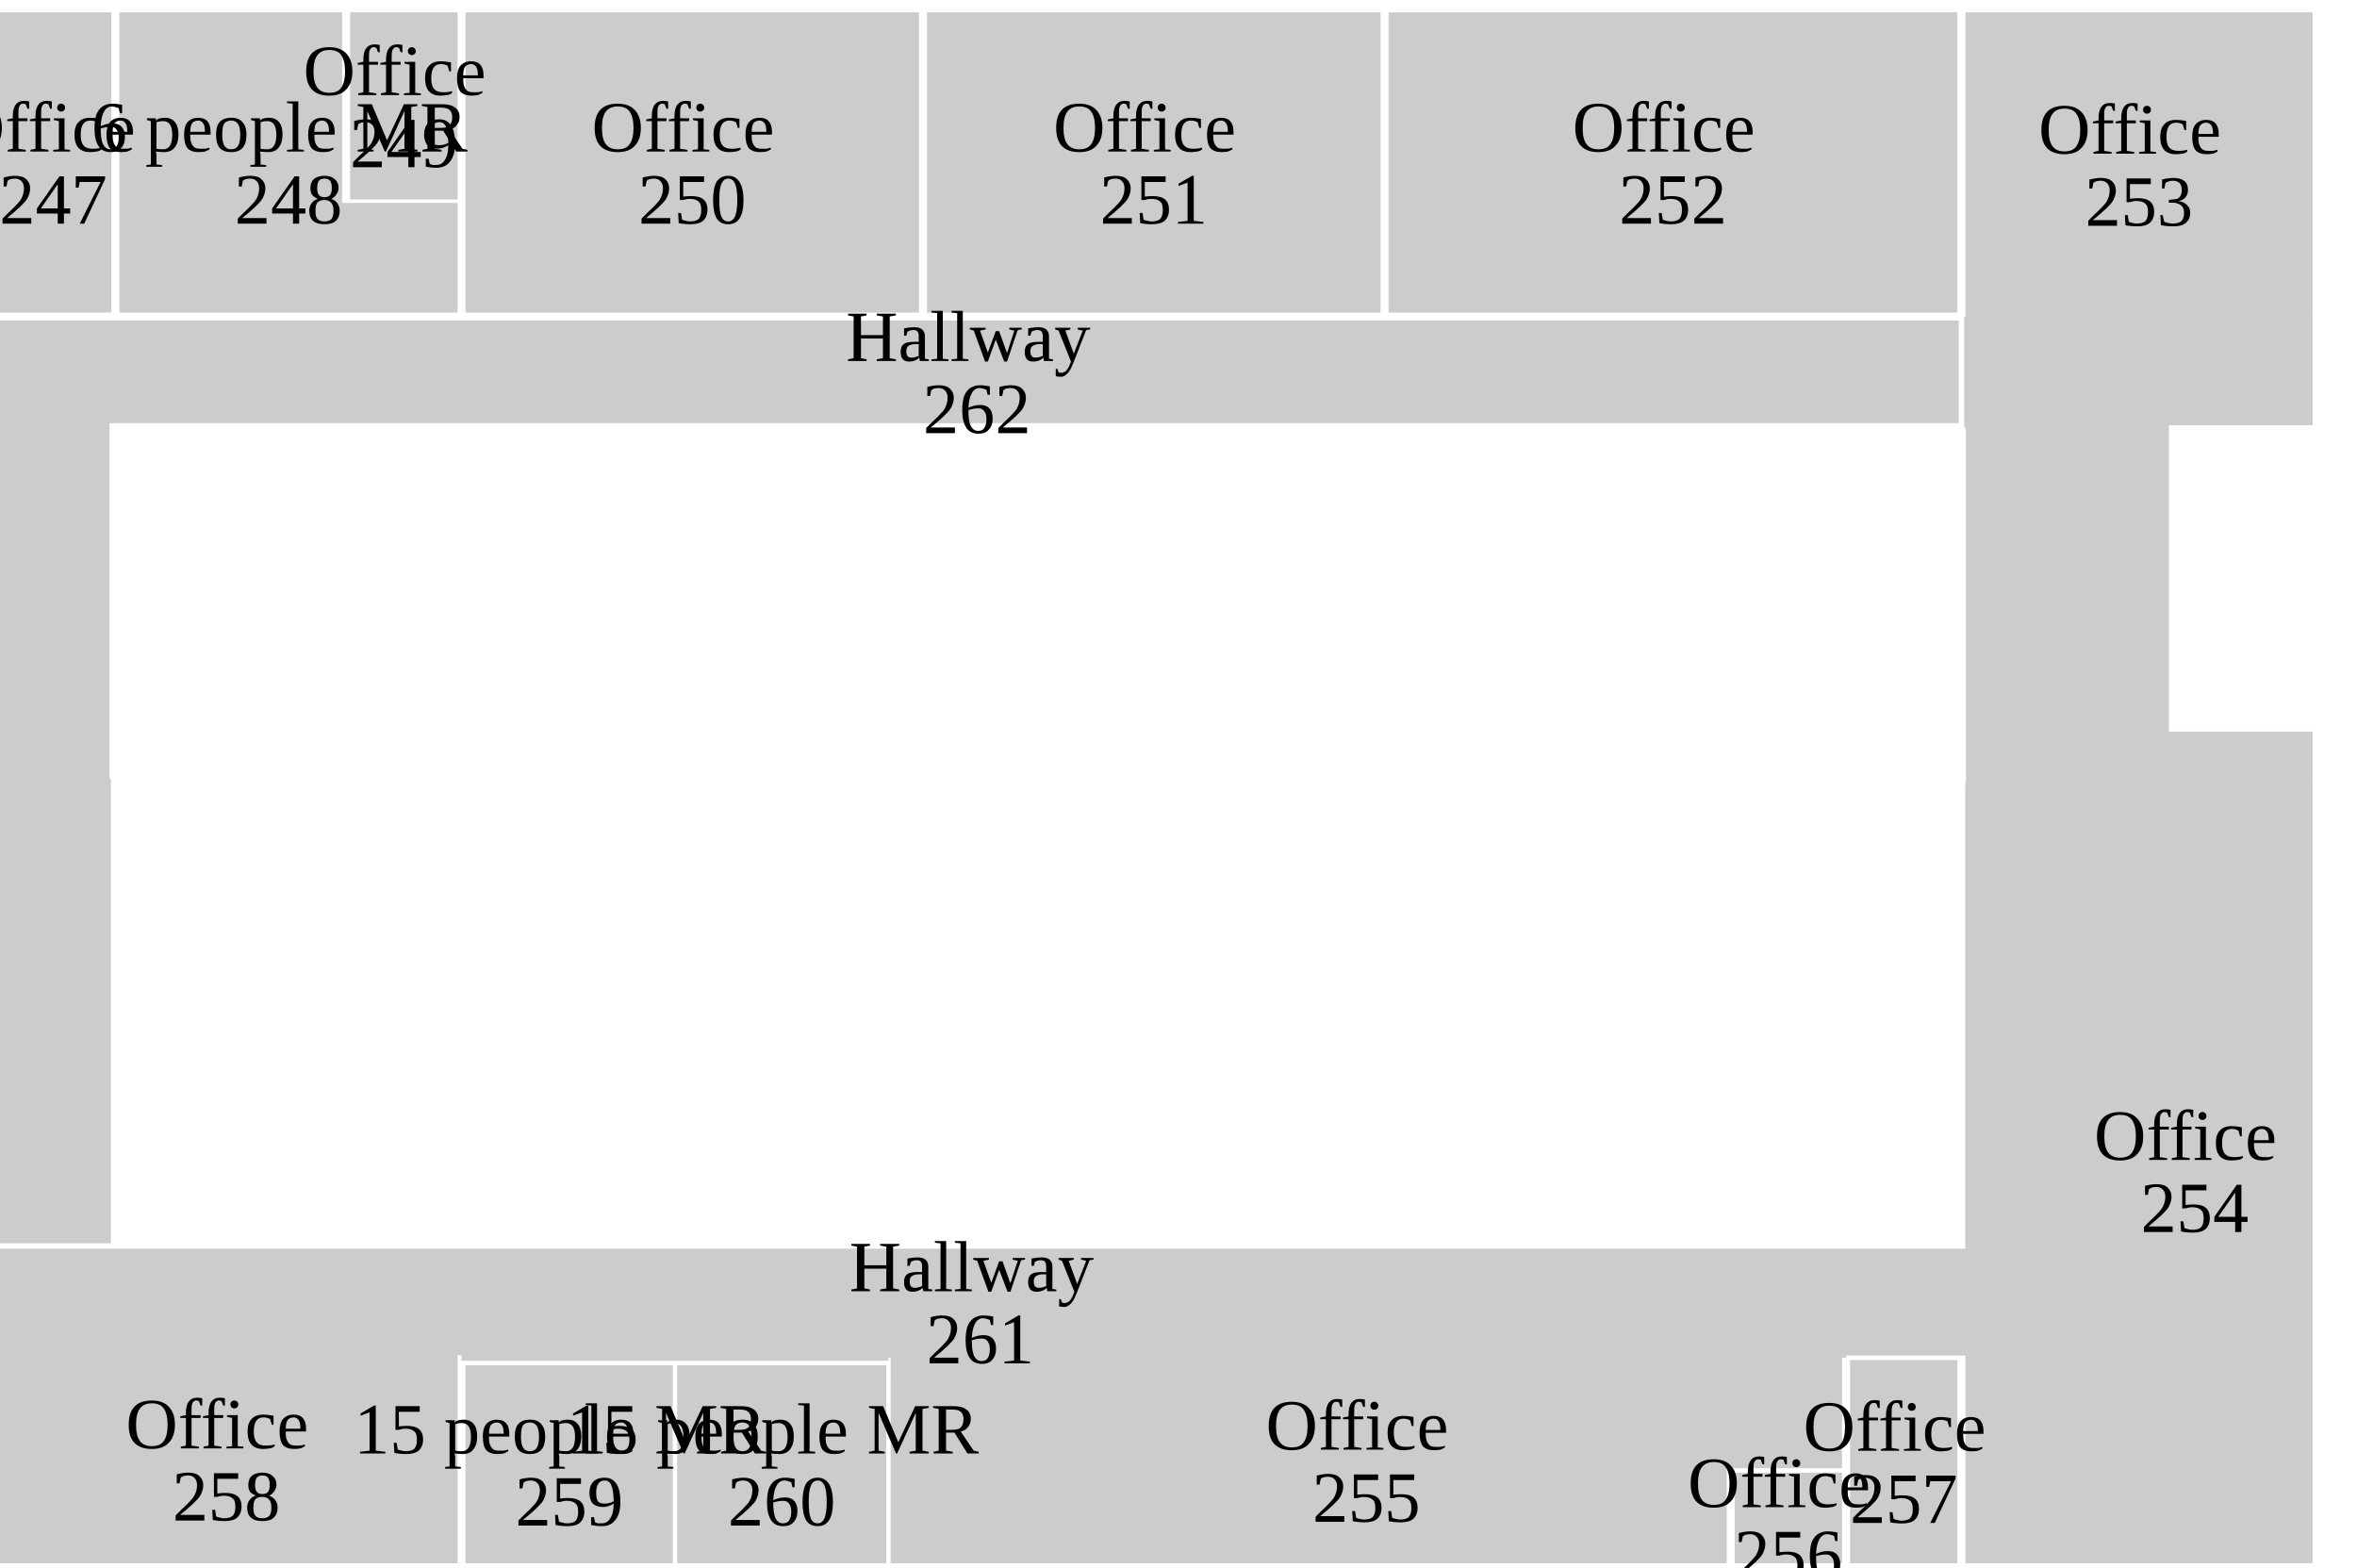
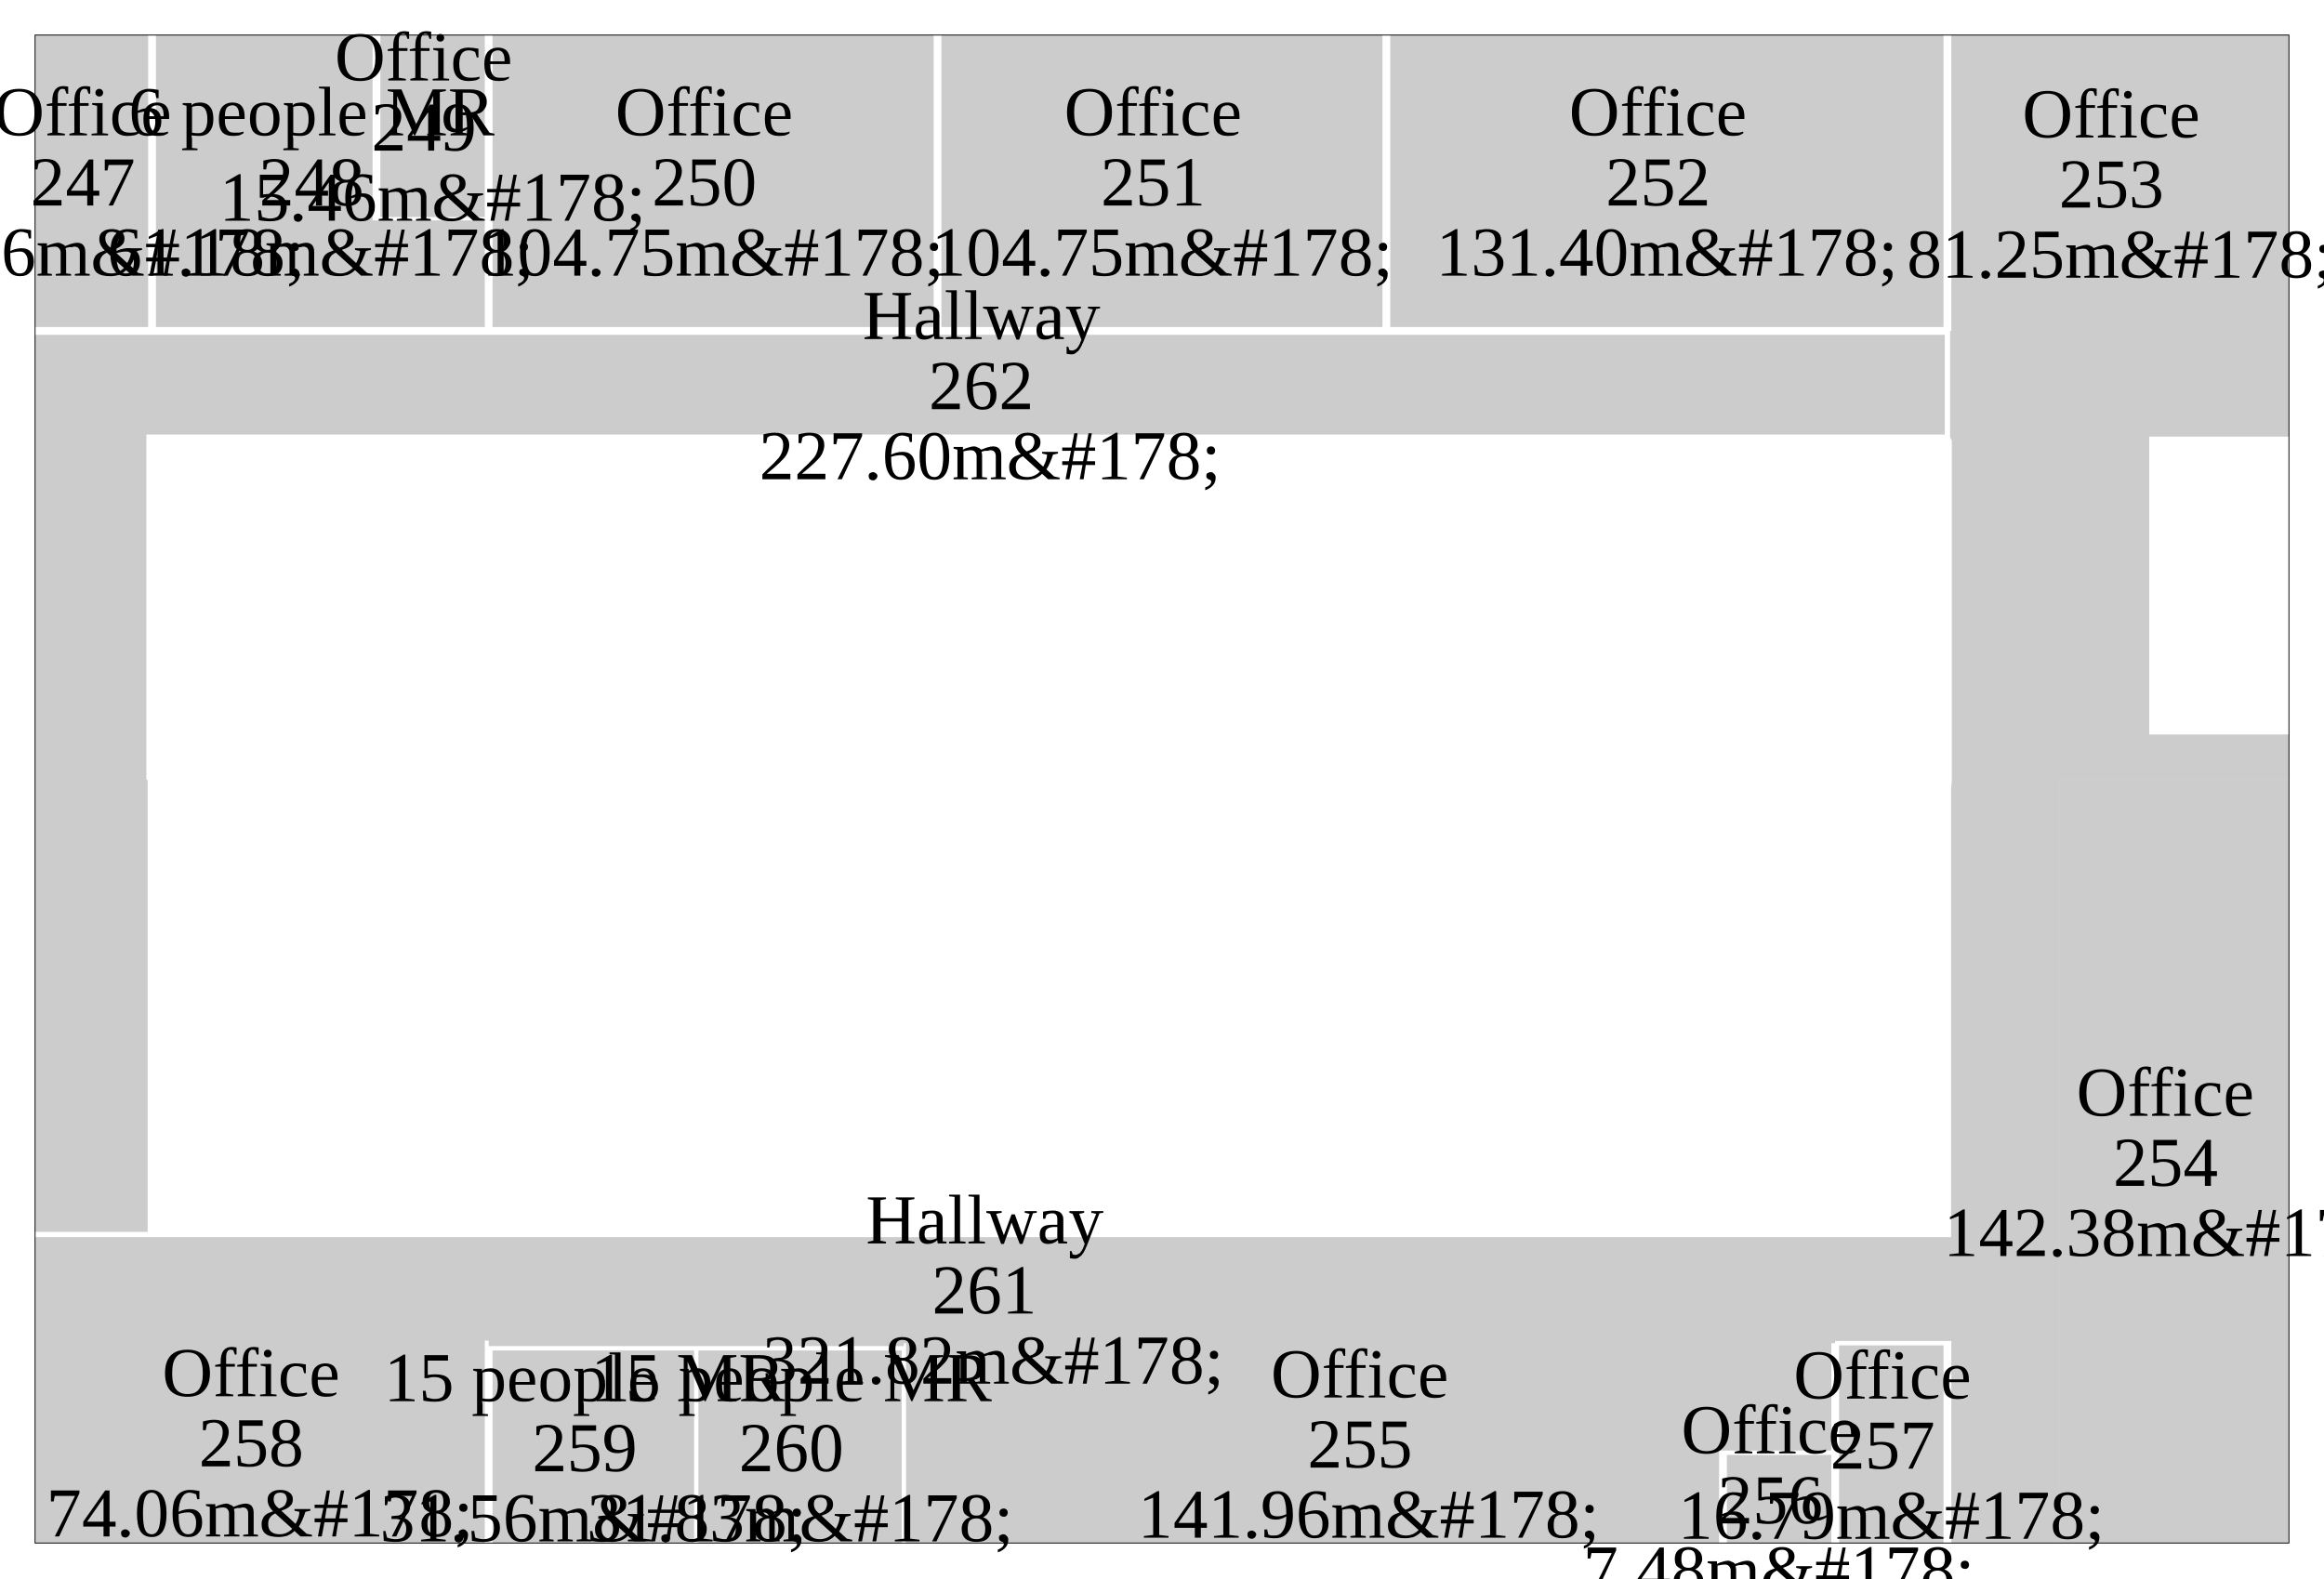
- <svg xmlns="http://www.w3.org/2000/svg">
+ <svg xmlns="http://www.w3.org/2000/svg" viewBox="-1.136 -0.659 66.275 45.014" width="662.745mm" height="450.14mm">
  <defs>
    <marker id="arrowend" markerWidth="10" markerHeight="7" refX="10" refY="3.5" orient="auto">
      <polygon points="0 0, 10 3.5, 0 7" />
    </marker>
    <marker id="arrowstart" markerWidth="10" markerHeight="7" refX="0" refY="3.5" orient="auto">
      <polygon points="10 0, 0 3.5, 10 7" />
    </marker>
  </defs>
  <style type="text/css">
    
        .cut path {
            stroke: #222222;
            fill: #444444;
            fill-rule: evenodd;
        }
        .projection path {
            stroke: #222222;
            fill: none;
            stroke-opacity: 0.6;
        }
        .IfcDoor path,
        .Symbol path {
            fill: none;
        }
        .Symbol path {
            stroke-width: 0.5px;
        }
        .IfcSpace path {
            fill-opacity: .2;
        }
        .Dimension path {
            marker-end: url(#arrowend);
            marker-start: url(#arrowstart);
        }
        text {
            font-size: 2;
        }
        path {
            stroke-width: 0.3;
        }
    
    </style>
  <g id="storey-3rlkYoaTb34PtNhuH$RsCY" class="IfcBuildingStorey" data-name="floor 2 floor" data-guid="3rlkYoaTb34PtNhuH$RsCY" data-plane="[[1.000000,0.000000,0.000000,0.000000],[0.000000,1.000000,0.000000,0.000000],[0.000000,0.000000,1.000000,8.700000],[0.000000,0.000000,0.000000,1.000000]]" data-matrix3="[[1.000000,0.000000,0.000000],[0.000000,1.000000,0.000000],[0.000000,0.000000,1.000000]]">
+     <g id="3rlkYoaTb34PtNhuH$RsAN" class="IfcSpace" data-name="248" data-guid="3rlkYoaTb34PtNhuH$RsAN">
+       <path d="M3.311,0.341 L3.311,8.669 L12.689,8.669 L12.689,5.628 L9.489,5.628 L9.489,0.341 L3.311,0.341" />
+       <text text-anchor="middle" x="8" y="4.505">
+         <tspan x="8" dy="-0.65em">6 people MR</tspan>
+         <tspan x="8" dy="1em">248</tspan>
+         <tspan x="8" dy="1em">61.18m&amp;#178;</tspan>
+       </text>
+     </g>
    <g id="3rlkYoaTb34PtNhuH$RsMZ" class="IfcSpace" data-name="253" data-guid="3rlkYoaTb34PtNhuH$RsMZ">
      <path d="M54.511,0.341 L54.511,8.78 L64.139,8.78 L64.139,0.341 L54.511,0.341" />
      <text text-anchor="middle" x="59.325" y="4.561">
-         <tspan x="59.325" dy="-0.15em">Office</tspan>
+         <tspan x="59.325" dy="-0.65em">Office</tspan>
        <tspan x="59.325" dy="1em">253</tspan>
-       </text>
-     </g>
-     <g id="3rlkYoaTb34PtNhuH$RsAN" class="IfcSpace" data-name="248" data-guid="3rlkYoaTb34PtNhuH$RsAN">
-       <path d="M3.311,0.341 L3.311,8.669 L12.689,8.669 L12.689,5.628 L9.489,5.628 L9.489,0.341 L3.311,0.341" />
-       <text text-anchor="middle" x="8" y="4.505">
-         <tspan x="8" dy="-0.15em">6 people MR</tspan>
-         <tspan x="8" dy="1em">248</tspan>
+         <tspan x="59.325" dy="1em">81.25m&amp;#178;</tspan>
      </text>
    </g>
    <g id="3rlkYoaTb34PtNhuH$RsAK" class="IfcSpace" data-name="249" data-guid="3rlkYoaTb34PtNhuH$RsAK">
      <path d="M9.711,0.341 L9.711,5.531 L12.689,5.531 L12.689,0.341 L9.711,0.341" />
      <text text-anchor="middle" x="11.2" y="2.936">
-         <tspan x="11.2" dy="-0.15em">Office</tspan>
+         <tspan x="11.2" dy="-0.65em">Office</tspan>
        <tspan x="11.2" dy="1em">249</tspan>
+         <tspan x="11.2" dy="1em">15.46m&amp;#178;</tspan>
      </text>
    </g>
    <g id="3rlkYoaTb34PtNhuH$RsAH" class="IfcSpace" data-name="250" data-guid="3rlkYoaTb34PtNhuH$RsAH">
      <path d="M12.911,0.341 L12.911,8.669 L25.489,8.669 L25.489,0.341 L12.911,0.341" />
      <text text-anchor="middle" x="19.2" y="4.505">
-         <tspan x="19.2" dy="-0.15em">Office</tspan>
+         <tspan x="19.2" dy="-0.65em">Office</tspan>
        <tspan x="19.2" dy="1em">250</tspan>
+         <tspan x="19.2" dy="1em">104.75m&amp;#178;</tspan>
      </text>
    </g>
    <g id="3rlkYoaTb34PtNhuH$RsAU" class="IfcSpace" data-name="251" data-guid="3rlkYoaTb34PtNhuH$RsAU">
      <path d="M25.711,0.341 L25.711,8.669 L38.289,8.669 L38.289,0.341 L25.711,0.341" />
      <text text-anchor="middle" x="32" y="4.505">
-         <tspan x="32" dy="-0.15em">Office</tspan>
+         <tspan x="32" dy="-0.65em">Office</tspan>
        <tspan x="32" dy="1em">251</tspan>
+         <tspan x="32" dy="1em">104.75m&amp;#178;</tspan>
      </text>
    </g>
    <g id="3rlkYoaTb34PtNhuH$RsAR" class="IfcSpace" data-name="252" data-guid="3rlkYoaTb34PtNhuH$RsAR">
      <path d="M38.511,0.341 L38.511,8.669 L54.289,8.669 L54.289,0.341 L38.511,0.341" />
      <text text-anchor="middle" x="46.4" y="4.505">
-         <tspan x="46.4" dy="-0.15em">Office</tspan>
+         <tspan x="46.4" dy="-0.65em">Office</tspan>
        <tspan x="46.4" dy="1em">252</tspan>
+         <tspan x="46.4" dy="1em">131.40m&amp;#178;</tspan>
+       </text>
+     </g>
+     <g id="3rlkYoaTb34PtNhuH$RsSF" class="IfcSpace" data-name="259" data-guid="3rlkYoaTb34PtNhuH$RsSF">
+       <path d="M18.658,43.355 L18.658,37.863 L12.911,37.863 L12.911,43.355 L18.658,43.355" />
+       <text text-anchor="middle" x="15.784" y="40.609">
+         <tspan x="15.784" dy="-0.65em">15 people MR</tspan>
+         <tspan x="15.784" dy="1em">259</tspan>
+         <tspan x="15.784" dy="1em">31.56m&amp;#178;</tspan>
+       </text>
+     </g>
+     <g id="3rlkYoaTb34PtNhuH$RsAB" class="IfcSpace" data-name="247" data-guid="3rlkYoaTb34PtNhuH$RsAB">
+       <path d="M-0.136,8.669 L-0.136,0.341 L3.089,0.341 L3.089,8.669 L-0.136,8.669" />
+       <text text-anchor="middle" x="1.476" y="4.505">
+         <tspan x="1.476" dy="-0.65em">Office</tspan>
+         <tspan x="1.476" dy="1em">247</tspan>
+         <tspan x="1.476" dy="1em">26.86m&amp;#178;</tspan>
+       </text>
+     </g>
+     <g id="3rlkYoaTb34PtNhuH$RsVQ" class="IfcSpace" data-name="256" data-guid="3rlkYoaTb34PtNhuH$RsVQ">
+       <path d="M51.089,43.355 L51.089,40.842 L48.111,40.842 L48.111,43.355 L51.089,43.355" />
+       <text text-anchor="middle" x="49.6" y="42.099">
+         <tspan x="49.6" dy="-0.65em">Office</tspan>
+         <tspan x="49.6" dy="1em">256</tspan>
+         <tspan x="49.6" dy="1em">7.48m&amp;#178;</tspan>
      </text>
    </g>
    <g id="3rlkYoaTb34PtNhuH$RsUd" class="IfcSpace" data-name="257" data-guid="3rlkYoaTb34PtNhuH$RsUd">
      <path d="M54.289,43.355 L54.289,37.717 L51.311,37.717 L51.311,43.355 L54.289,43.355" />
      <text text-anchor="middle" x="52.8" y="40.536">
-         <tspan x="52.8" dy="-0.15em">Office</tspan>
+         <tspan x="52.8" dy="-0.65em">Office</tspan>
        <tspan x="52.8" dy="1em">257</tspan>
-       </text>
-     </g>
-     <g id="3rlkYoaTb34PtNhuH$RsSF" class="IfcSpace" data-name="259" data-guid="3rlkYoaTb34PtNhuH$RsSF">
-       <path d="M18.658,43.355 L18.658,37.863 L12.911,37.863 L12.911,43.355 L18.658,43.355" />
-       <text text-anchor="middle" x="15.784" y="40.609">
-         <tspan x="15.784" dy="-0.15em">15 people MR</tspan>
-         <tspan x="15.784" dy="1em">259</tspan>
+         <tspan x="52.8" dy="1em">16.79m&amp;#178;</tspan>
      </text>
    </g>
    <g id="3rlkYoaTb34PtNhuH$RsS5" class="IfcSpace" data-name="258" data-guid="3rlkYoaTb34PtNhuH$RsS5">
      <path d="M12.689,43.355 L12.689,37.58 L-0.136,37.58 L-0.136,43.355 L12.689,43.355" />
      <text text-anchor="middle" x="6.276" y="40.468">
-         <tspan x="6.276" dy="-0.15em">Office</tspan>
+         <tspan x="6.276" dy="-0.65em">Office</tspan>
        <tspan x="6.276" dy="1em">258</tspan>
+         <tspan x="6.276" dy="1em">74.06m&amp;#178;</tspan>
      </text>
    </g>
-     <g id="3rlkYoaTb34PtNhuH$RsVQ" class="IfcSpace" data-name="256" data-guid="3rlkYoaTb34PtNhuH$RsVQ">
-       <path d="M51.089,43.355 L51.089,40.842 L48.111,40.842 L48.111,43.355 L51.089,43.355" />
-       <text text-anchor="middle" x="49.6" y="42.099">
-         <tspan x="49.6" dy="-0.15em">Office</tspan>
-         <tspan x="49.6" dy="1em">256</tspan>
-       </text>
-     </g>
-     <g id="3rlkYoaTb34PtNhuH$RsAB" class="IfcSpace" data-name="247" data-guid="3rlkYoaTb34PtNhuH$RsAB">
-       <path d="M-0.136,8.669 L-0.136,0.341 L3.089,0.341 L3.089,8.669 L-0.136,8.669" />
-       <text text-anchor="middle" x="1.476" y="4.505">
-         <tspan x="1.476" dy="-0.15em">Office</tspan>
-         <tspan x="1.476" dy="1em">247</tspan>
+     <g id="3rlkYoaTb34PtNhuH$RsSC" class="IfcSpace" data-name="260" data-guid="3rlkYoaTb34PtNhuH$RsSC">
+       <path d="M24.578,43.355 L24.578,37.863 L18.782,37.863 L18.782,43.355 L24.578,43.355" />
+       <text text-anchor="middle" x="21.68" y="40.609">
+         <tspan x="21.68" dy="-0.65em">15 people MR</tspan>
+         <tspan x="21.68" dy="1em">260</tspan>
+         <tspan x="21.68" dy="1em">31.83m&amp;#178;</tspan>
      </text>
    </g>
    <g id="3rlkYoaTb34PtNhuH$RsVH" class="IfcSpace" data-name="255" data-guid="3rlkYoaTb34PtNhuH$RsVH">
      <path d="M47.889,43.355 L24.702,43.355 L24.703,37.655 L51.089,37.655 L51.089,40.717 L47.889,40.717 L47.889,43.355" />
      <text text-anchor="middle" x="37.896" y="40.505">
-         <tspan x="37.896" dy="-0.15em">Office</tspan>
+         <tspan x="37.896" dy="-0.65em">Office</tspan>
        <tspan x="37.896" dy="1em">255</tspan>
+         <tspan x="37.896" dy="1em">141.96m&amp;#178;</tspan>
      </text>
    </g>
    <g id="3rlkYoaTb34PtNhuH$RsIl" class="IfcSpace" data-name="254" data-guid="3rlkYoaTb34PtNhuH$RsIl">
      <path d="M64.139,21.835 L64.139,43.355 L57.6,43.355 L57.6,21.58 L64.139,21.58 L64.139,21.835" />
      <text text-anchor="middle" x="60.869" y="32.468">
-         <tspan x="60.869" dy="-0.15em">Office</tspan>
+         <tspan x="60.869" dy="-0.65em">Office</tspan>
        <tspan x="60.869" dy="1em">254</tspan>
+         <tspan x="60.869" dy="1em">142.38m&amp;#178;</tspan>
+       </text>
+     </g>
+     <g id="3rlkYoaTb34PtNhuH$RsSR" class="IfcSpace" data-name="261" data-guid="3rlkYoaTb34PtNhuH$RsSR">
+       <path d="M57.6,43.355 L54.511,43.355 L54.511,37.592 L51.2,37.592 L51.2,37.655 L24.64,37.655 L24.64,37.738 L18.72,37.738 L12.8,37.738 L12.8,37.58 L-0.136,37.58 L-0.136,34.63 L3.2,34.63 L19.2,34.63 L41.6,34.63 L46.18,34.63 L48,34.63 L51.2,34.63 L54.505,34.63 L54.505,21.836 L54.525,21.605 L54.525,11.91 L54.475,11.811 L54.475,11.734 L54.475,8.78 L64.139,8.78 L64.139,11.795 L60.155,11.795 L60.155,20.29 L64.139,20.29 L64.139,21.58 L57.6,21.58 L57.6,43.355" />
+       <text text-anchor="middle" x="27.187" y="36.111">
+         <tspan x="27.187" dy="-0.65em">Hallway</tspan>
+         <tspan x="27.187" dy="1em">261</tspan>
+         <tspan x="27.187" dy="1em">321.82m&amp;#178;</tspan>
      </text>
    </g>
    <g id="3rlkYoaTb34PtNhuH$RsRa" class="IfcSpace" data-name="262" data-guid="3rlkYoaTb34PtNhuH$RsRa">
      <path d="M-0.136,34.48 L-0.136,8.891 L3.2,8.891 L12.8,8.891 L25.6,8.891 L38.4,8.891 L54.325,8.891 L54.325,8.918 L54.325,11.736 L35.02,11.736 L3.038,11.736 L3.038,21.587 L3.075,21.587 L3.075,21.836 L3.075,34.415 L3.075,34.48 L-0.136,34.48" />
      <text text-anchor="middle" x="27.094" y="10.314">
-         <tspan x="27.094" dy="-0.15em">Hallway</tspan>
+         <tspan x="27.094" dy="-0.65em">Hallway</tspan>
        <tspan x="27.094" dy="1em">262</tspan>
-       </text>
-     </g>
-     <g id="3rlkYoaTb34PtNhuH$RsSC" class="IfcSpace" data-name="260" data-guid="3rlkYoaTb34PtNhuH$RsSC">
-       <path d="M24.578,43.355 L24.578,37.863 L18.782,37.863 L18.782,43.355 L24.578,43.355" />
-       <text text-anchor="middle" x="21.68" y="40.609">
-         <tspan x="21.68" dy="-0.15em">15 people MR</tspan>
-         <tspan x="21.68" dy="1em">260</tspan>
-       </text>
-     </g>
-     <g id="3rlkYoaTb34PtNhuH$RsSR" class="IfcSpace" data-name="261" data-guid="3rlkYoaTb34PtNhuH$RsSR">
-       <path d="M57.6,43.355 L54.511,43.355 L54.511,37.592 L51.2,37.592 L51.2,37.655 L24.64,37.655 L24.64,37.738 L18.72,37.738 L12.8,37.738 L12.8,37.58 L-0.136,37.58 L-0.136,34.63 L3.2,34.63 L19.2,34.63 L41.6,34.63 L46.18,34.63 L48,34.63 L51.2,34.63 L54.505,34.63 L54.505,21.836 L54.525,21.605 L54.525,11.91 L54.475,11.811 L54.475,11.734 L54.475,8.78 L64.139,8.78 L64.139,11.795 L60.155,11.795 L60.155,20.29 L64.139,20.29 L64.139,21.58 L57.6,21.58 L57.6,43.355" />
-       <text text-anchor="middle" x="27.187" y="36.111">
-         <tspan x="27.187" dy="-0.15em">Hallway</tspan>
-         <tspan x="27.187" dy="1em">261</tspan>
+         <tspan x="27.094" dy="1em">227.60m&amp;#178;</tspan>
      </text>
    </g>
  </g>
+   <rect id="inset-border" x="-0.136" y="0.341" width="64.275" height="43.014" fill="none" stroke="black" stroke-width="0.025" />
</svg>
